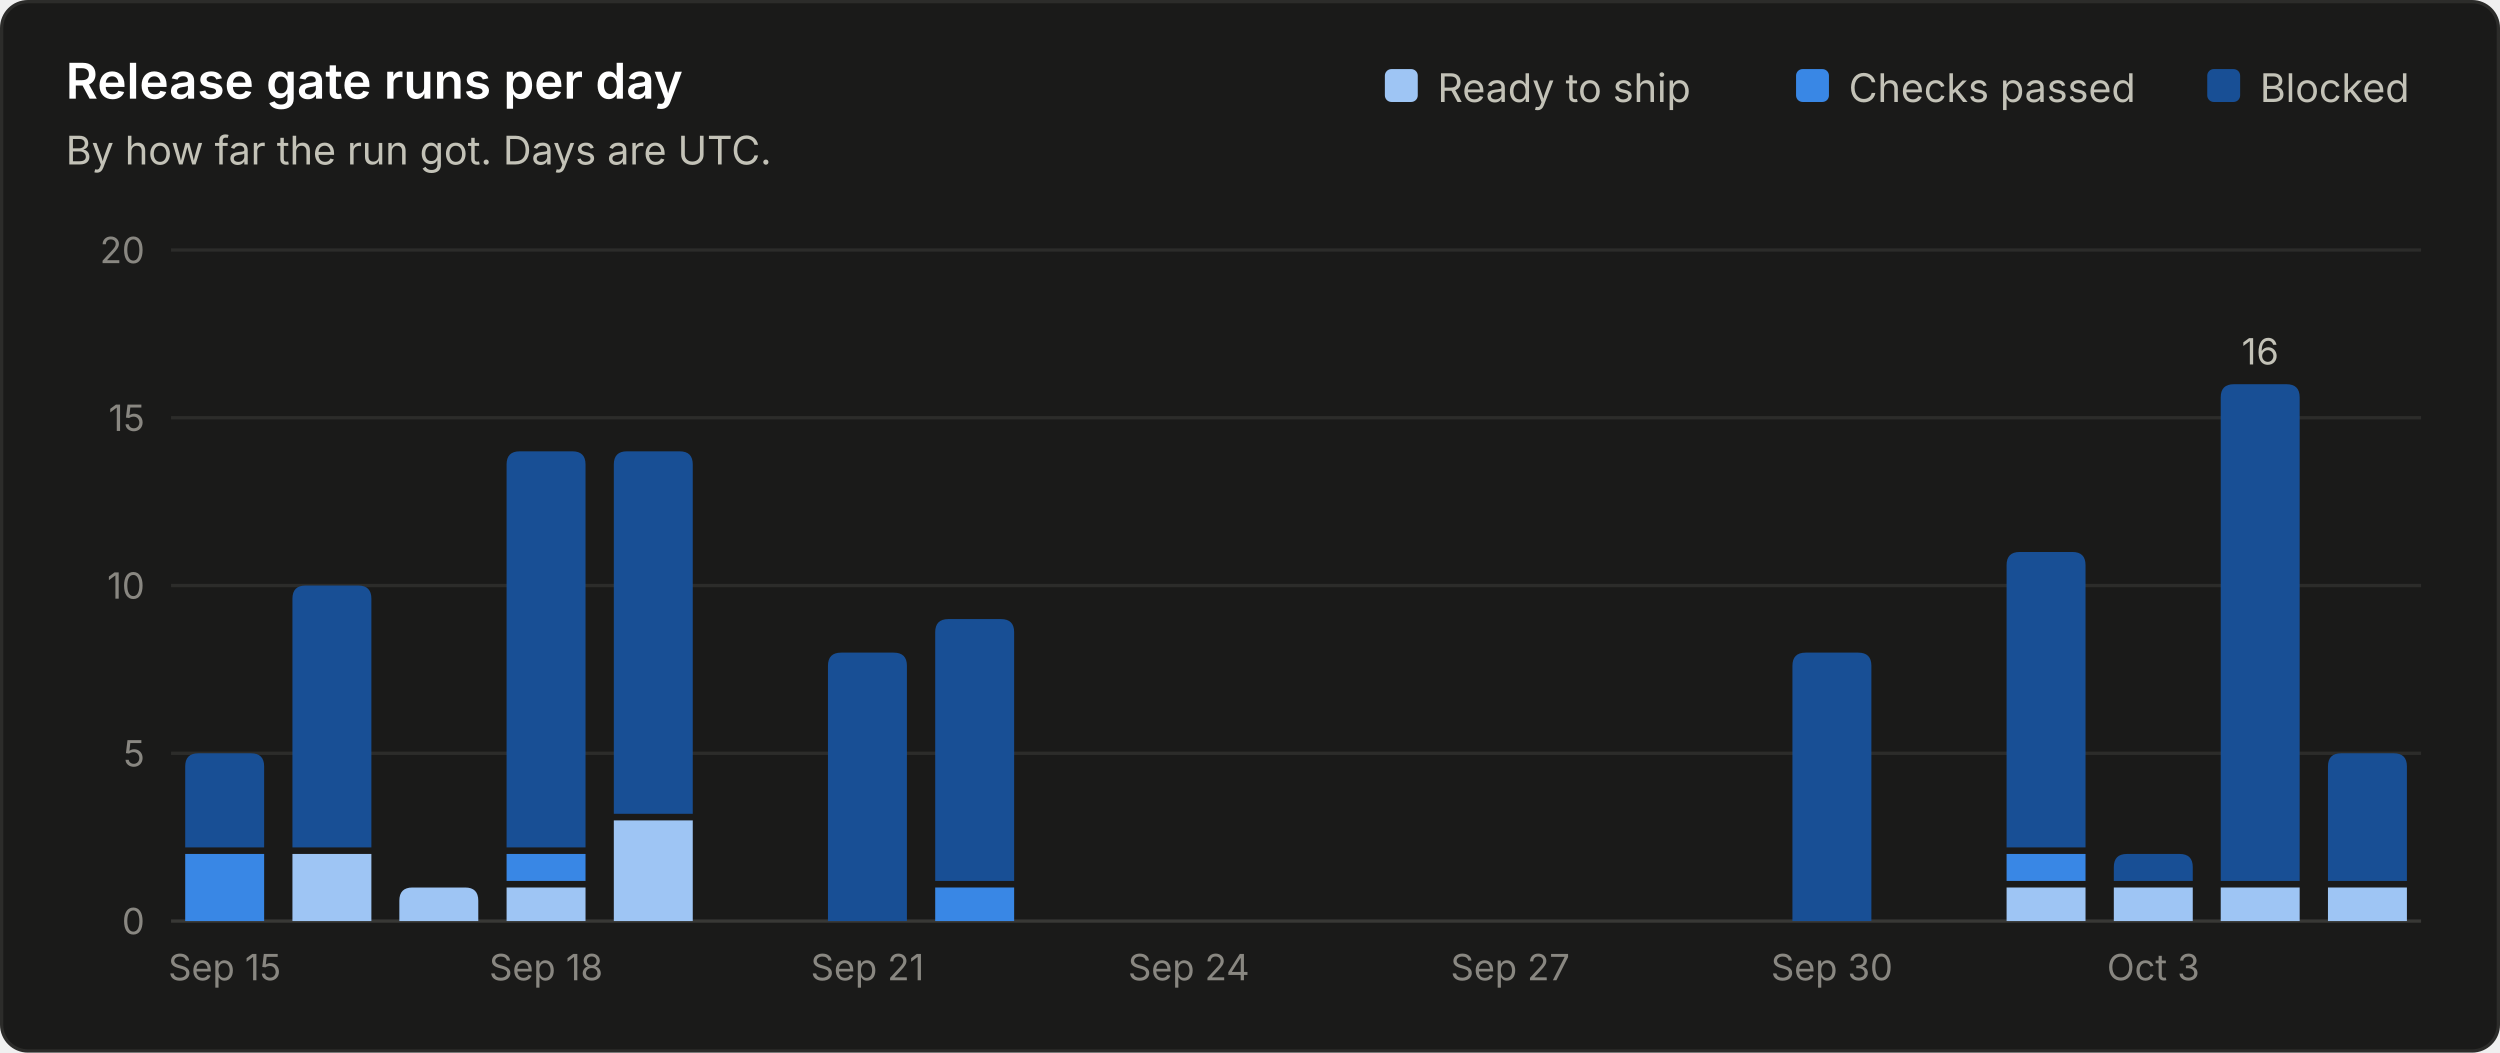
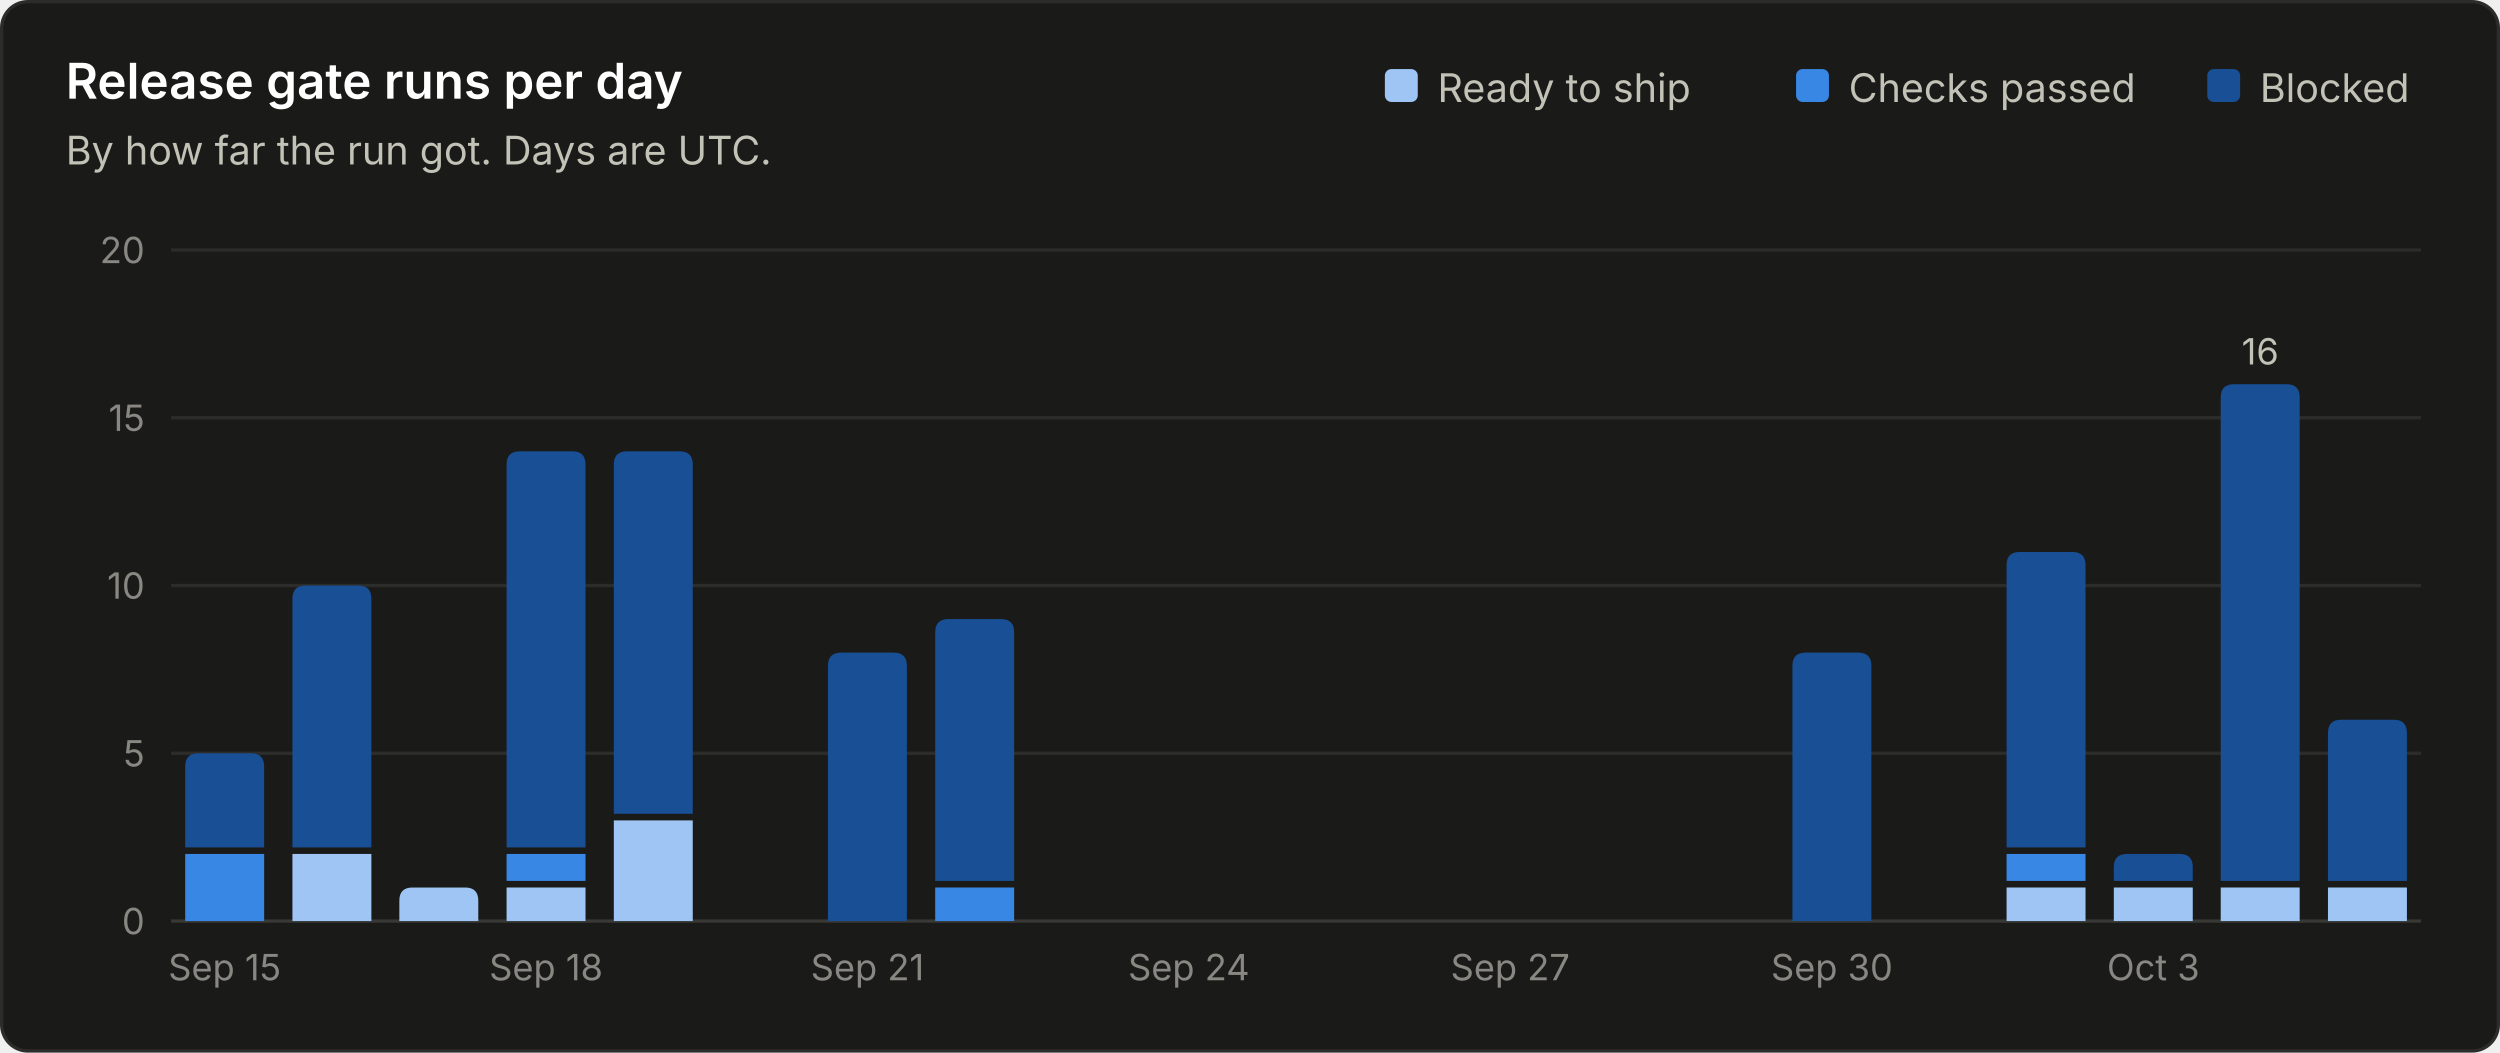
<svg xmlns="http://www.w3.org/2000/svg" viewBox="0 0 760 320" width="760" height="320" role="img" font-family="system-ui, -apple-system, 'Segoe UI', sans-serif">
  <rect x="0.5" y="0.5" width="759" height="319" rx="8" fill="#1a1a19" stroke="#2c2c2a" />
  <text x="20.0" y="30.0" fill="#ffffff" font-size="15" font-weight="600" text-anchor="start">Release gate runs per day</text>
  <text x="20.0" y="50.0" fill="#c3c2b7" font-size="12" font-weight="400" text-anchor="start">By how far the run got. Days are UTC.</text>
  <line x1="52" y1="280.0" x2="736" y2="280.0" stroke="#383835" stroke-width="1" />
  <text x="44.0" y="284.0" fill="#898781" font-size="11" font-weight="400" text-anchor="end">0</text>
  <line x1="52" y1="229.0" x2="736" y2="229.0" stroke="#2c2c2a" stroke-width="1" />
  <text x="44.0" y="233.0" fill="#898781" font-size="11" font-weight="400" text-anchor="end">5</text>
  <line x1="52" y1="178.0" x2="736" y2="178.0" stroke="#2c2c2a" stroke-width="1" />
  <text x="44.0" y="182.0" fill="#898781" font-size="11" font-weight="400" text-anchor="end">10</text>
  <line x1="52" y1="127.0" x2="736" y2="127.0" stroke="#2c2c2a" stroke-width="1" />
  <text x="44.0" y="131.0" fill="#898781" font-size="11" font-weight="400" text-anchor="end">15</text>
  <line x1="52" y1="76.0" x2="736" y2="76.0" stroke="#2c2c2a" stroke-width="1" />
  <text x="44.0" y="80.0" fill="#898781" font-size="11" font-weight="400" text-anchor="end">20</text>
  <text x="687.0" y="31.0" fill="#c3c2b7" font-size="12" font-weight="400" text-anchor="start">Blocked</text>
  <rect x="671.0" y="21" width="10" height="10" rx="2" fill="#184f95" />
  <text x="562.0" y="31.0" fill="#c3c2b7" font-size="12" font-weight="400" text-anchor="start">Checks passed</text>
  <rect x="546.0" y="21" width="10" height="10" rx="2" fill="#3987e5" />
  <text x="437.0" y="31.0" fill="#c3c2b7" font-size="12" font-weight="400" text-anchor="start">Ready to ship</text>
  <rect x="421.0" y="21" width="10" height="10" rx="2" fill="#9ec5f4" />
  <path d="M56.3 280.0 V259.6 Q56.3 259.6 56.3 259.6 H80.3 Q80.3 259.6 80.3 259.6 V280.0 Z" fill="#3987e5" />
  <path d="M56.3 257.6 V233.0 Q56.3 229.0 60.3 229.0 H76.3 Q80.3 229.0 80.3 233.0 V257.6 Z" fill="#184f95" />
  <text x="68.3" y="298.0" fill="#898781" font-size="11" font-weight="400" text-anchor="middle">Sep 15</text>
  <path d="M88.9 280.0 V259.6 Q88.9 259.6 88.9 259.6 H112.9 Q112.9 259.6 112.9 259.6 V280.0 Z" fill="#9ec5f4" />
  <path d="M88.9 257.6 V182.0 Q88.9 178.0 92.9 178.0 H108.9 Q112.9 178.0 112.9 182.0 V257.6 Z" fill="#184f95" />
  <path d="M121.4 280.0 V273.8 Q121.4 269.8 125.4 269.8 H141.4 Q145.4 269.8 145.4 273.8 V280.0 Z" fill="#9ec5f4" />
  <path d="M154.0 280.0 V269.8 Q154.0 269.8 154.0 269.8 H178.0 Q178.0 269.8 178.0 269.8 V280.0 Z" fill="#9ec5f4" />
  <path d="M154.0 267.8 V259.6 Q154.0 259.6 154.0 259.6 H178.0 Q178.0 259.6 178.0 259.6 V267.8 Z" fill="#3987e5" />
  <path d="M154.0 257.6 V141.2 Q154.0 137.2 158.0 137.2 H174.0 Q178.0 137.2 178.0 141.2 V257.6 Z" fill="#184f95" />
  <text x="166.0" y="298.0" fill="#898781" font-size="11" font-weight="400" text-anchor="middle">Sep 18</text>
  <path d="M186.6 280.0 V249.4 Q186.6 249.4 186.6 249.4 H210.6 Q210.6 249.4 210.6 249.4 V280.0 Z" fill="#9ec5f4" />
  <path d="M186.6 247.4 V141.2 Q186.6 137.2 190.6 137.2 H206.6 Q210.6 137.2 210.6 141.2 V247.4 Z" fill="#184f95" />
  <path d="M251.7 280.0 V202.4 Q251.7 198.4 255.7 198.4 H271.7 Q275.7 198.4 275.7 202.4 V280.0 Z" fill="#184f95" />
  <text x="263.7" y="298.0" fill="#898781" font-size="11" font-weight="400" text-anchor="middle">Sep 21</text>
  <path d="M284.3 280.0 V269.8 Q284.3 269.8 284.3 269.8 H308.3 Q308.3 269.8 308.3 269.8 V280.0 Z" fill="#3987e5" />
  <path d="M284.3 267.8 V192.2 Q284.3 188.2 288.3 188.2 H304.3 Q308.3 188.2 308.3 192.2 V267.8 Z" fill="#184f95" />
  <text x="361.4" y="298.0" fill="#898781" font-size="11" font-weight="400" text-anchor="middle">Sep 24</text>
  <text x="459.1" y="298.0" fill="#898781" font-size="11" font-weight="400" text-anchor="middle">Sep 27</text>
  <path d="M544.9 280.0 V202.4 Q544.9 198.4 548.9 198.4 H564.9 Q568.9 198.4 568.9 202.4 V280.0 Z" fill="#184f95" />
  <text x="556.9" y="298.0" fill="#898781" font-size="11" font-weight="400" text-anchor="middle">Sep 30</text>
  <path d="M610.0 280.0 V269.8 Q610.0 269.8 610.0 269.8 H634.0 Q634.0 269.8 634.0 269.8 V280.0 Z" fill="#9ec5f4" />
  <path d="M610.0 267.8 V259.6 Q610.0 259.6 610.0 259.6 H634.0 Q634.0 259.6 634.0 259.6 V267.8 Z" fill="#3987e5" />
  <path d="M610.0 257.6 V171.8 Q610.0 167.8 614.0 167.8 H630.0 Q634.0 167.8 634.0 171.8 V257.6 Z" fill="#184f95" />
  <path d="M642.6 280.0 V269.8 Q642.6 269.8 642.6 269.8 H666.6 Q666.6 269.8 666.6 269.8 V280.0 Z" fill="#9ec5f4" />
  <path d="M642.6 267.8 V263.6 Q642.6 259.6 646.6 259.6 H662.6 Q666.6 259.6 666.6 263.6 V267.8 Z" fill="#184f95" />
  <text x="654.6" y="298.0" fill="#898781" font-size="11" font-weight="400" text-anchor="middle">Oct 3</text>
  <path d="M675.1 280.0 V269.8 Q675.1 269.8 675.1 269.8 H699.1 Q699.1 269.8 699.1 269.8 V280.0 Z" fill="#9ec5f4" />
  <path d="M675.1 267.8 V120.8 Q675.1 116.8 679.1 116.8 H695.1 Q699.1 116.8 699.1 120.8 V267.8 Z" fill="#184f95" />
  <text x="687.1" y="110.8" fill="#c3c2b7" font-size="11" font-weight="400" text-anchor="middle">16</text>
  <path d="M707.7 280.0 V269.8 Q707.7 269.8 707.7 269.8 H731.7 Q731.7 269.8 731.7 269.8 V280.0 Z" fill="#9ec5f4" />
-   <path d="M707.7 267.8 V233.0 Q707.7 229.0 711.7 229.0 H727.7 Q731.7 229.0 731.7 233.0 V267.8 Z" fill="#184f95" />
+   <path d="M707.7 267.8 V222.8 Q707.7 218.8 711.7 218.8 H727.7 Q731.7 218.8 731.7 222.8 V267.8 Z" fill="#184f95" />
</svg>
